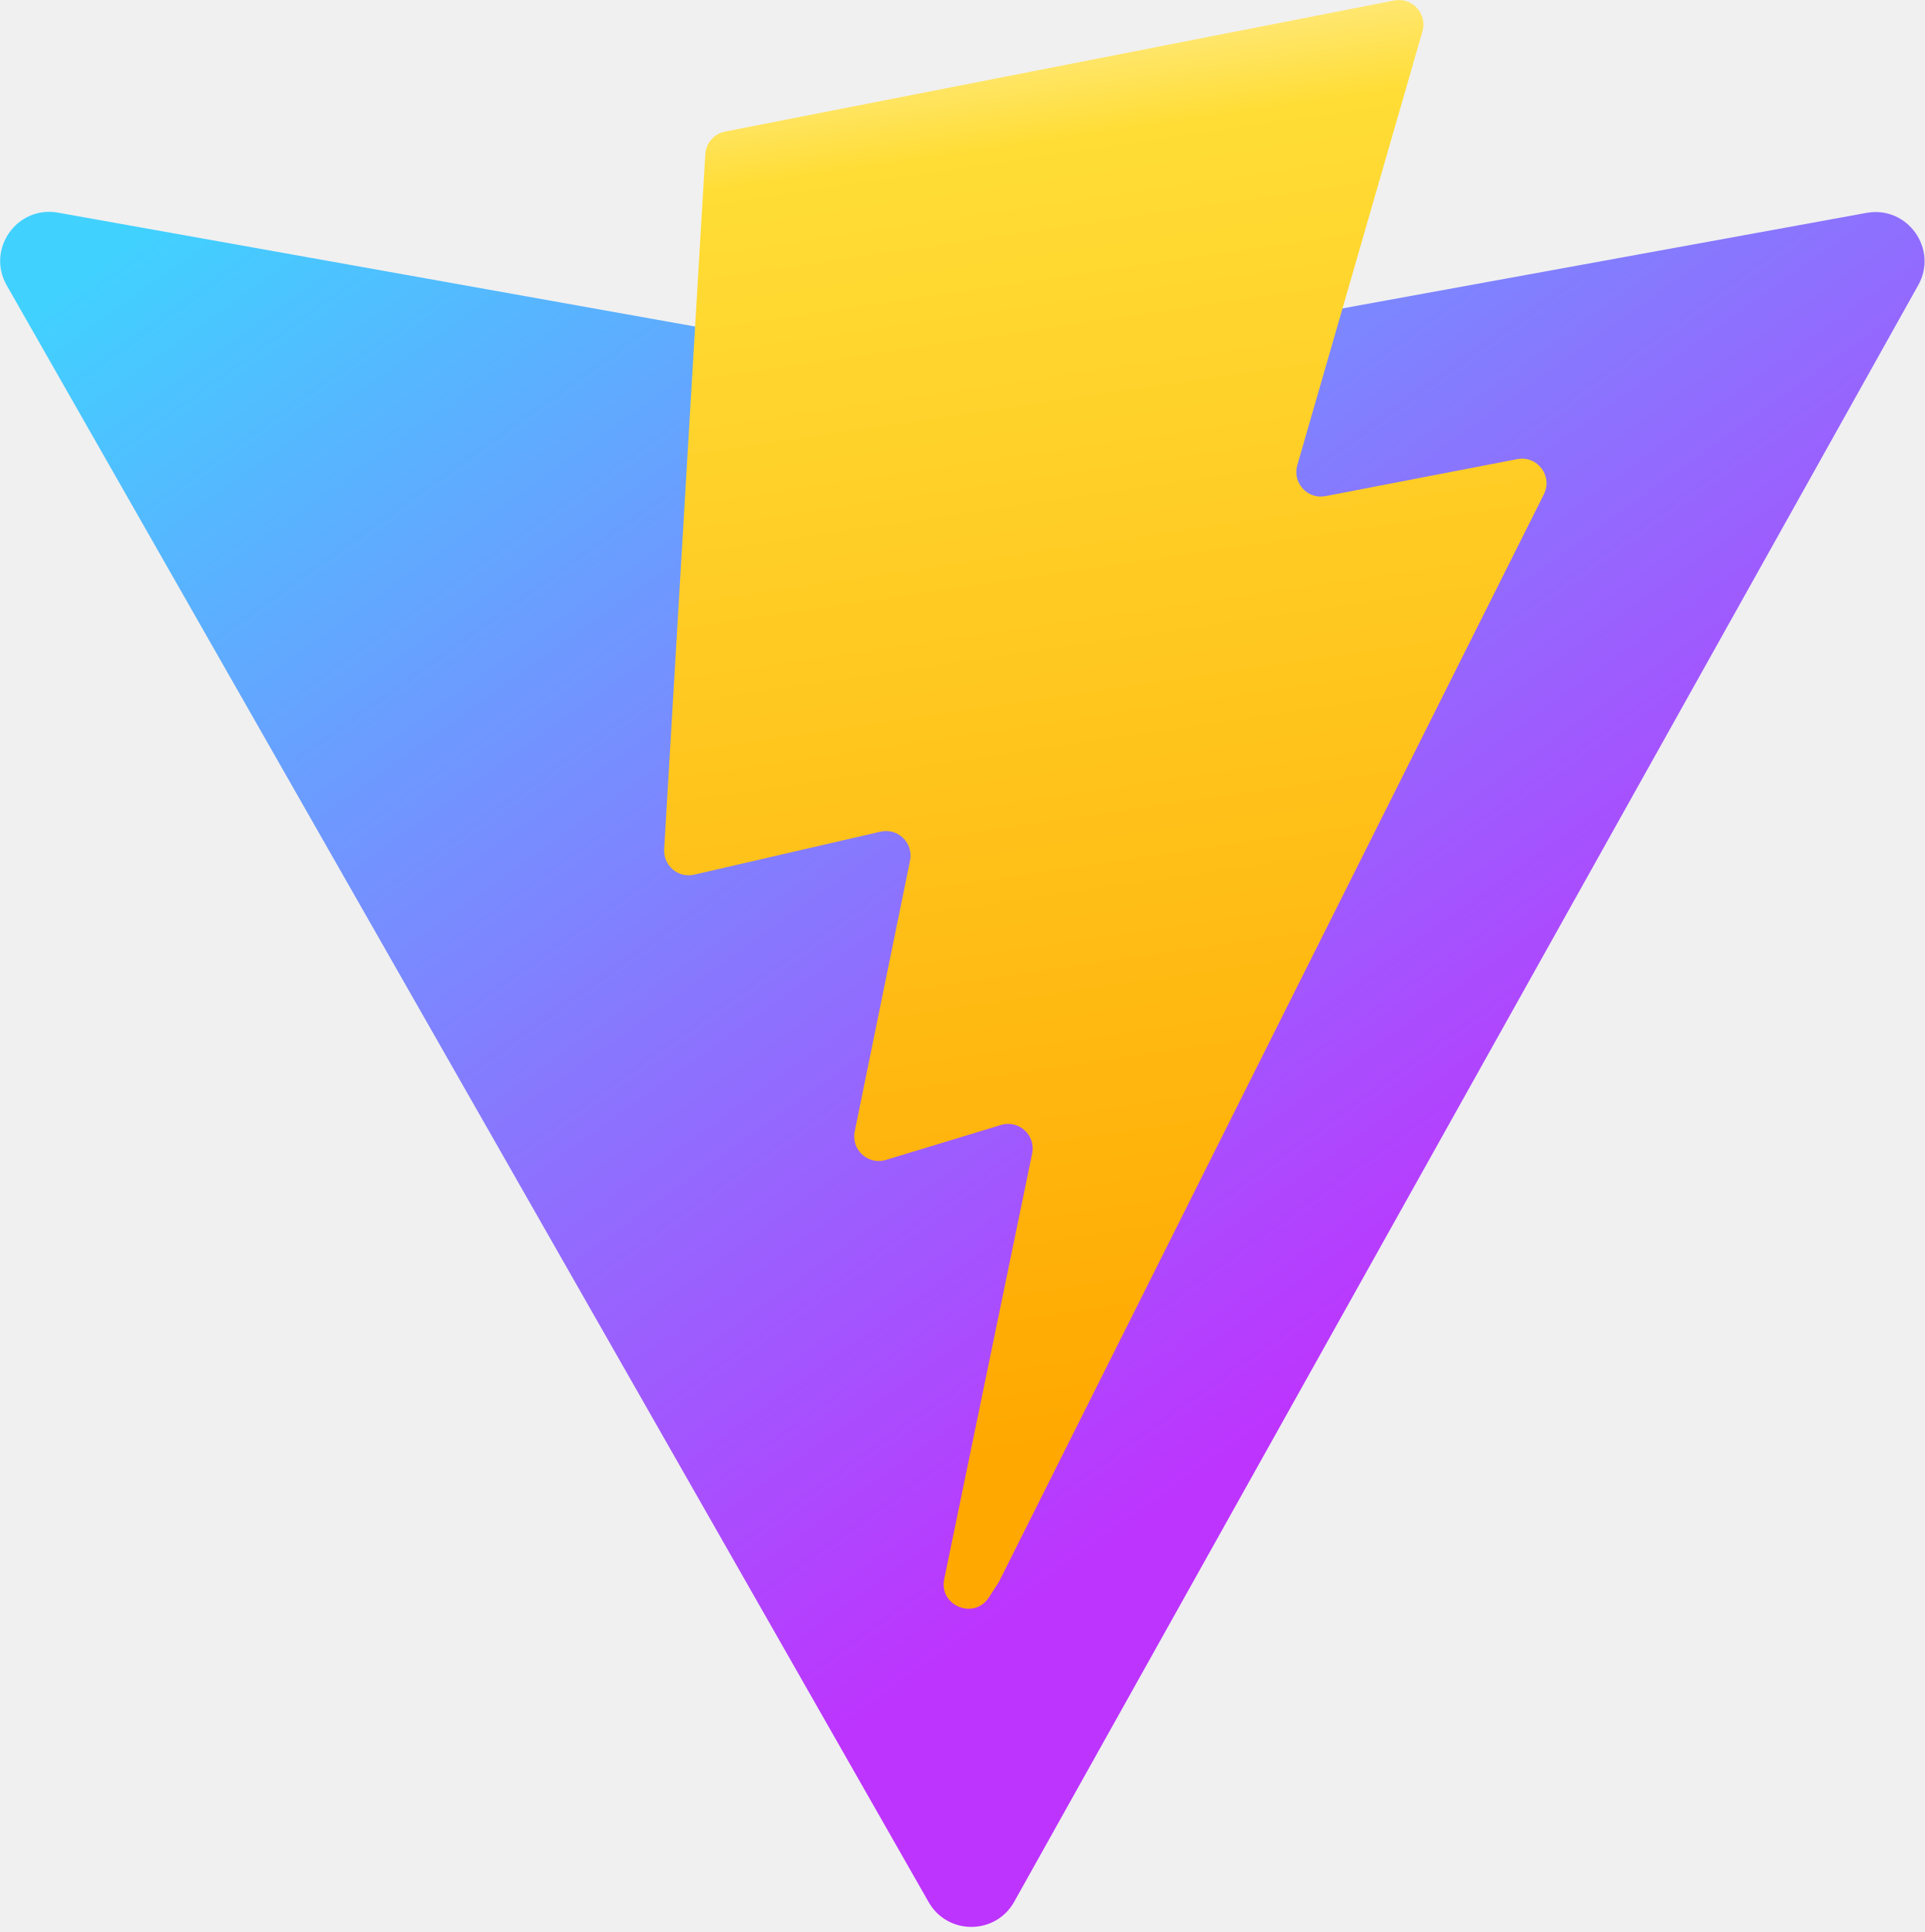
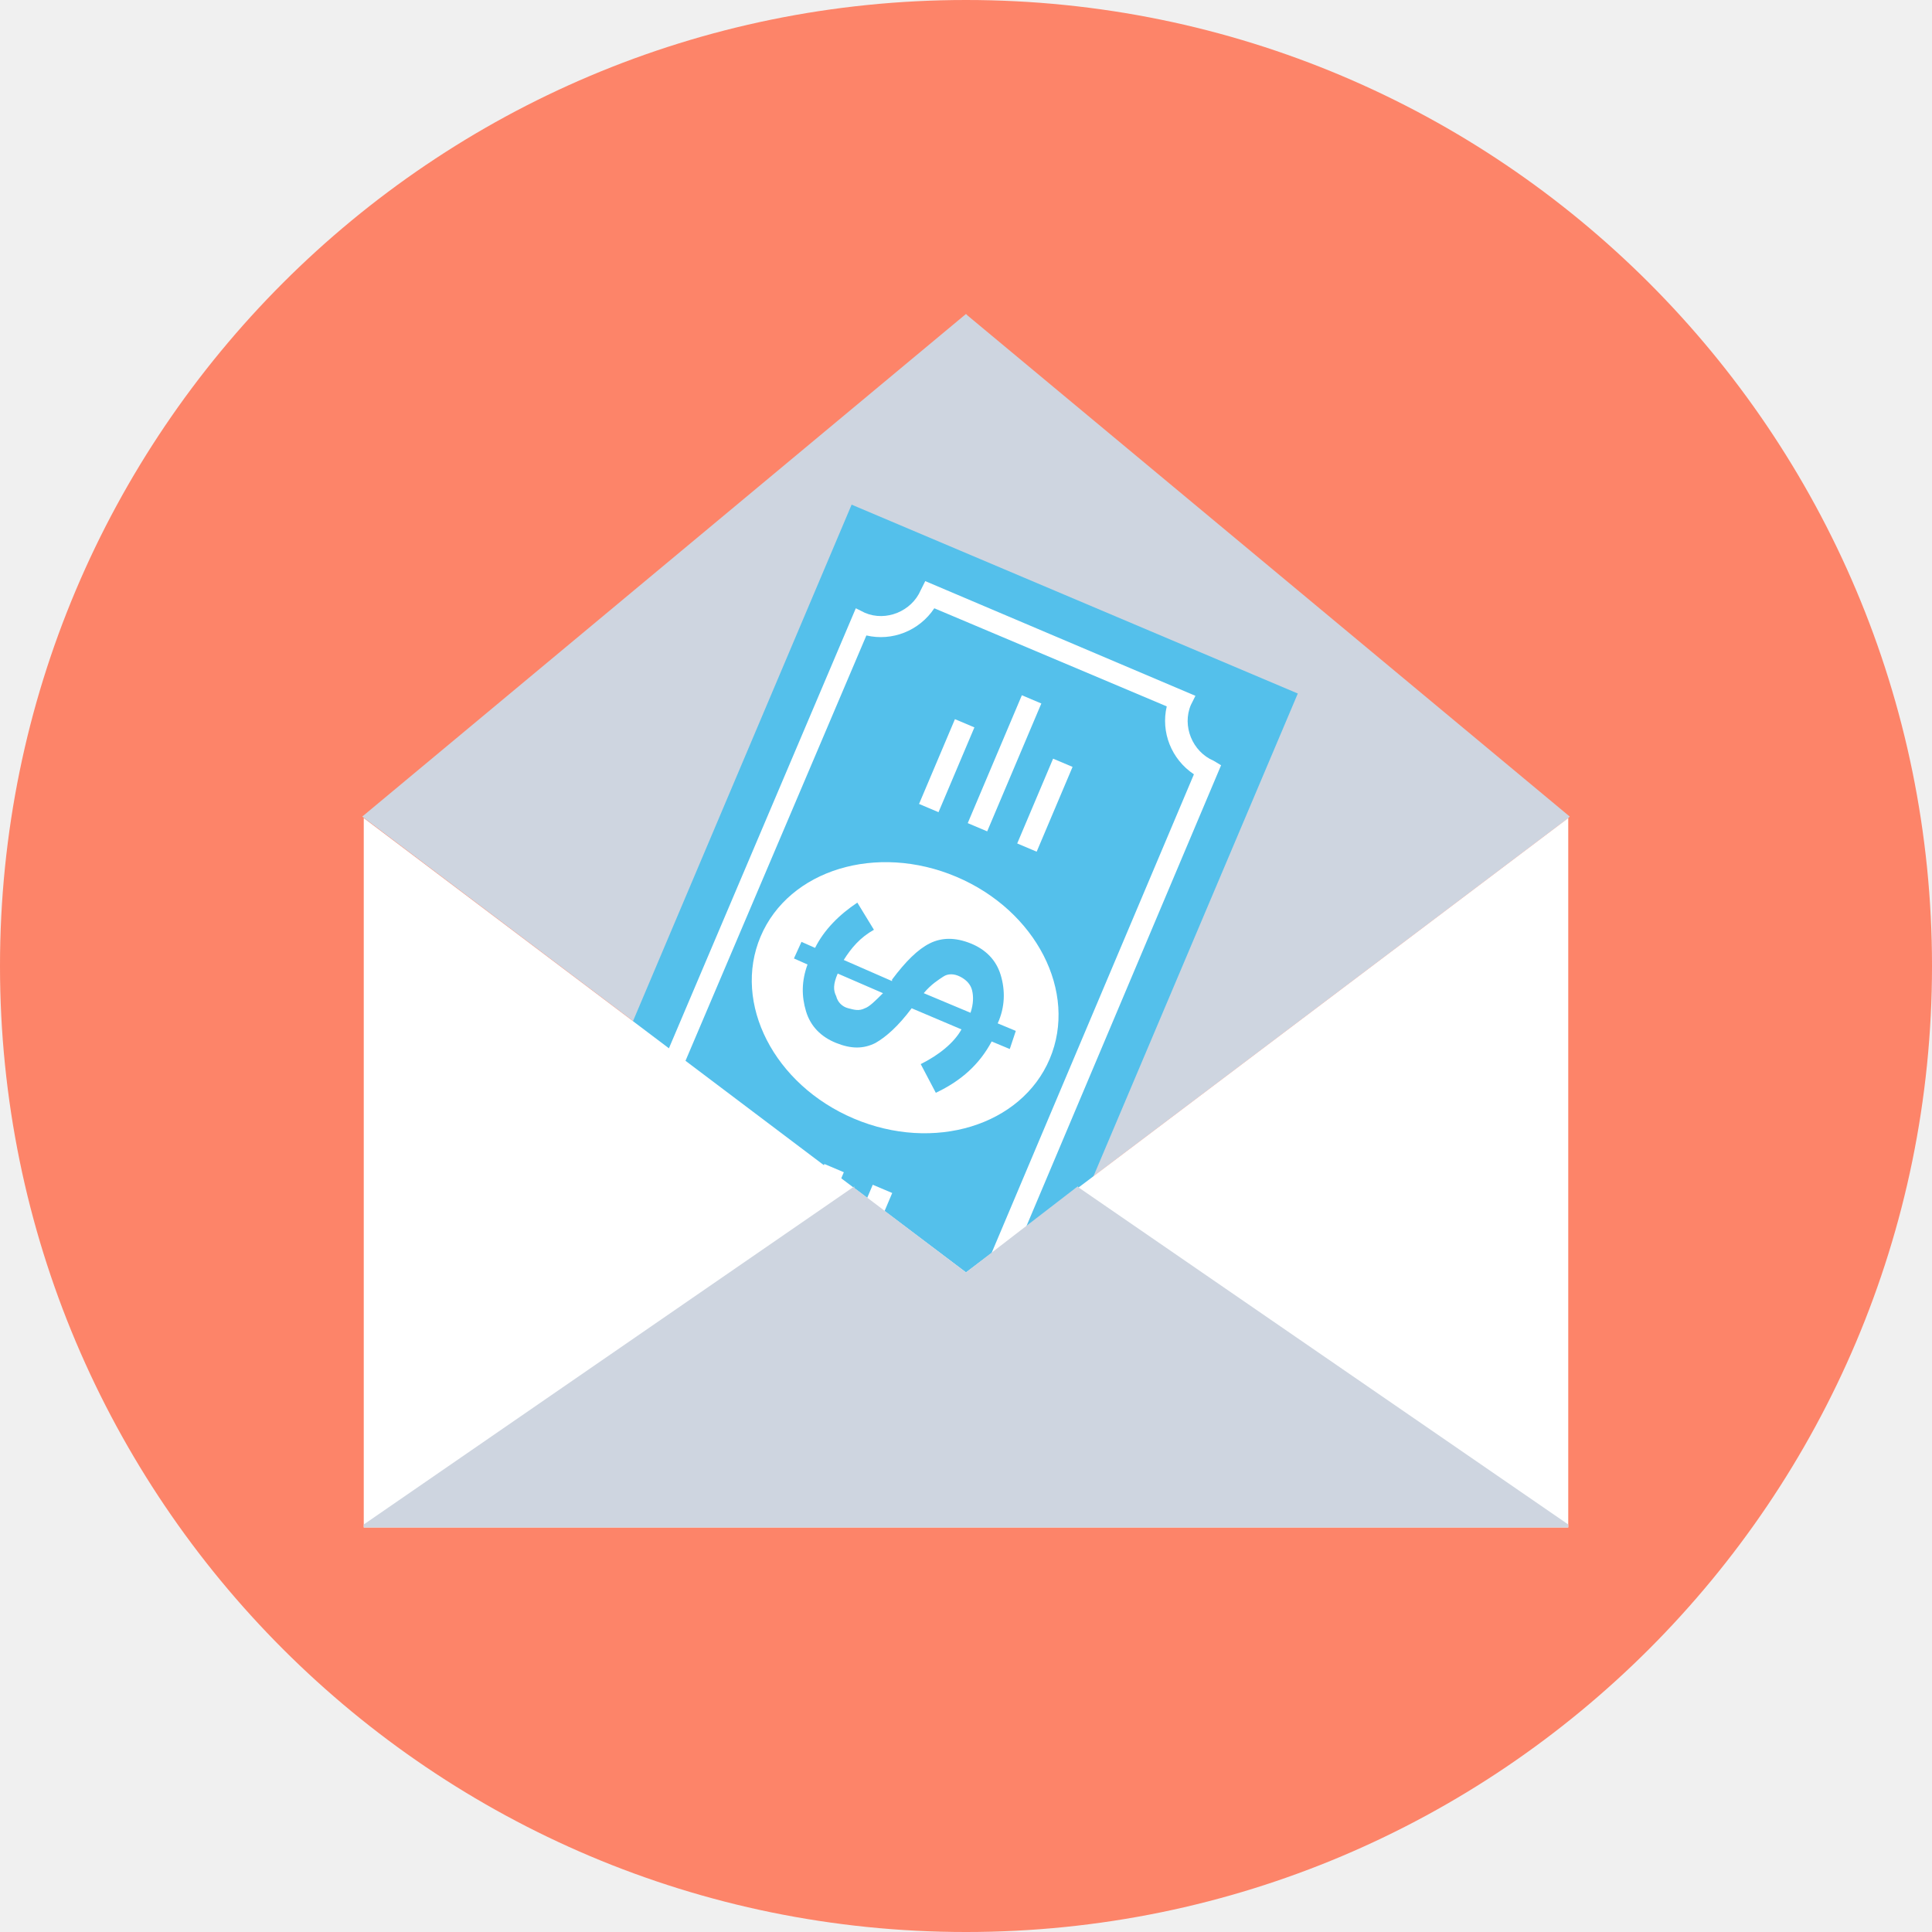
- <svg xmlns="http://www.w3.org/2000/svg" aria-hidden="true" role="img" class="iconify iconify--logos" width="31.88" height="32" preserveAspectRatio="xMidYMid meet" viewBox="0 0 256 257">
-   <defs>
-     <linearGradient id="IconifyId1813088fe1fbc01fb466" x1="-.828%" x2="57.636%" y1="7.652%" y2="78.411%">
-       <stop offset="0%" stop-color="#41D1FF" />
-       <stop offset="100%" stop-color="#BD34FE" />
-     </linearGradient>
-     <linearGradient id="IconifyId1813088fe1fbc01fb467" x1="43.376%" x2="50.316%" y1="2.242%" y2="89.03%">
-       <stop offset="0%" stop-color="#FFEA83" />
-       <stop offset="8.333%" stop-color="#FFDD35" />
-       <stop offset="100%" stop-color="#FFA800" />
-     </linearGradient>
-   </defs>
-   <path fill="url(#IconifyId1813088fe1fbc01fb466)" d="M255.153 37.938L134.897 252.976c-2.483 4.44-8.862 4.466-11.382.048L.875 37.958c-2.746-4.814 1.371-10.646 6.827-9.67l120.385 21.517a6.537 6.537 0 0 0 2.322-.004l117.867-21.483c5.438-.991 9.574 4.796 6.877 9.62Z" />
-   <path fill="url(#IconifyId1813088fe1fbc01fb467)" d="M185.432.063L96.44 17.501a3.268 3.268 0 0 0-2.634 3.014l-5.474 92.456a3.268 3.268 0 0 0 3.997 3.378l24.777-5.718c2.318-.535 4.413 1.507 3.936 3.838l-7.361 36.047c-.495 2.426 1.782 4.5 4.151 3.78l15.304-4.649c2.372-.72 4.652 1.36 4.15 3.788l-11.698 56.621c-.732 3.542 3.979 5.473 5.943 2.437l1.313-2.028l72.516-144.72c1.215-2.423-.88-5.186-3.54-4.672l-25.505 4.922c-2.396.462-4.435-1.77-3.759-4.114l16.646-57.705c.677-2.35-1.37-4.583-3.769-4.113Z" />
+ <svg xmlns="http://www.w3.org/2000/svg" version="1.1" id="Layer_1" viewBox="0 0 504.123 504.123" xml:space="preserve">
+   <circle style="fill:#FD8469;" cx="252.062" cy="252.062" r="252.062" />
+   <polygon style="fill:#CED5E0;" points="409.6,213.071 252.455,82.314 252.062,81.92 94.523,213.071 94.523,213.071 252.062,332.012   409.206,213.465 " />
+   <rect x="123.334" y="197.199" transform="matrix(-0.3898 0.9209 -0.9209 -0.3898 568.3169 144.2493)" style="fill:#54C0EB;" width="226.068" height="126.425" />
+   <g>
+     <path style="fill:#FFFFFF;" d="M318.622,199.68l-68.529,162.265l-2.363-1.182c-5.514-2.363-12.209,0.394-14.572,5.908l-1.182,2.363   l-70.498-29.932l1.182-2.363c2.363-5.514-0.394-12.209-5.908-14.572l-2.363-1.182l68.923-162.265l2.363,1.182   c5.514,2.363,12.209-0.394,14.572-5.908l1.182-2.363l70.498,29.932l-1.182,2.363c-2.363,5.514,0.394,12.209,5.908,14.572   L318.622,199.68z M246.942,354.855l64.591-152.812c-5.908-3.938-8.665-11.028-7.089-17.723l-60.652-25.6   c-3.938,5.908-11.028,8.665-17.723,7.089l-64.985,152.812c5.908,3.938,8.665,11.028,7.089,17.723l61.046,25.994   C232.763,356.431,240.246,353.28,246.942,354.855z" />
+     <ellipse transform="matrix(-0.9209 -0.3898 0.3898 -0.9209 352.2117 592.1428)" style="fill:#FFFFFF;" cx="236.186" cy="260.335" rx="40.96" ry="34.265" />
+     <rect x="197.131" y="298.474" transform="matrix(0.9209 0.3898 -0.3898 0.9209 136.8389 -53.3569)" style="fill:#FFFFFF;" width="5.514" height="24.025" />
+     <rect x="192.467" y="318.726" transform="matrix(0.3898 -0.9209 0.9209 0.3898 -167.5551 390.0953)" style="fill:#FFFFFF;" width="36.234" height="5.514" />
+     <rect x="213.574" y="318.523" transform="matrix(0.3898 -0.9209 0.9209 0.3898 -158.2135 403.7874)" style="fill:#FFFFFF;" width="24.025" height="5.514" />
+     <rect x="269.889" y="198.084" transform="matrix(-0.9209 -0.3898 0.3898 -0.9209 441.8301 509.8521)" style="fill:#FFFFFF;" width="5.514" height="24.025" />
+     <rect x="243.999" y="196.414" transform="matrix(-0.3898 0.9209 -0.9209 -0.3898 547.7057 35.4256)" style="fill:#FFFFFF;" width="36.234" height="5.514" />
+     <rect x="235.021" y="197.031" transform="matrix(-0.3898 0.9209 -0.9209 -0.3898 527.3114 50.1722)" style="fill:#FFFFFF;" width="24.025" height="5.514" />
+   </g>
+   <path style="fill:#54C0EB;" d="M263.483,273.723l-4.726-1.969c-3.151,5.908-7.877,10.24-14.572,13.391l-3.938-7.483  c4.726-2.363,8.665-5.514,10.634-9.058l-12.997-5.514c-3.545,4.726-6.695,7.483-9.452,9.058c-3.151,1.575-6.302,1.575-10.24,0  c-3.938-1.575-6.695-4.332-7.877-8.271c-1.182-3.938-1.182-7.877,0.394-12.209l-3.545-1.575l1.969-4.332l3.545,1.575  c2.363-4.726,6.302-8.665,11.028-11.815l4.332,7.089c-3.545,1.969-5.908,4.726-7.877,7.877L232.763,256v-0.394  c3.545-4.726,6.695-7.877,9.846-9.452c3.151-1.575,6.695-1.575,10.634,0c3.938,1.575,6.695,4.332,7.877,8.271  s1.182,8.271-0.788,12.603l4.726,1.969L263.483,273.723z M218.191,259.938c0.394,1.575,1.575,2.757,3.151,3.151  c1.575,0.394,2.757,0.788,4.332,0c1.182-0.394,2.757-1.969,4.726-3.938l-11.815-5.12  C217.403,256.788,217.403,258.363,218.191,259.938z M253.637,258.363c-0.394-1.575-1.575-2.757-3.151-3.545  c-1.575-0.788-3.151-0.788-4.332,0c-1.182,0.788-3.151,1.969-5.12,4.332l12.209,5.12  C254.031,261.908,254.031,259.938,253.637,258.363z" />
+   <polygon style="fill:#FFFFFF;" points="252.062,332.012 94.917,213.465 94.917,398.572 409.206,398.572 409.206,213.465   409.206,213.465 " />
+   <polygon style="fill:#CED5E0;" points="409.206,397.785 281.6,309.957 281.206,309.563 252.062,332.012 222.917,309.957   222.917,309.563 94.917,397.785 94.917,398.572 409.206,398.572 409.206,397.785 " />
</svg>
